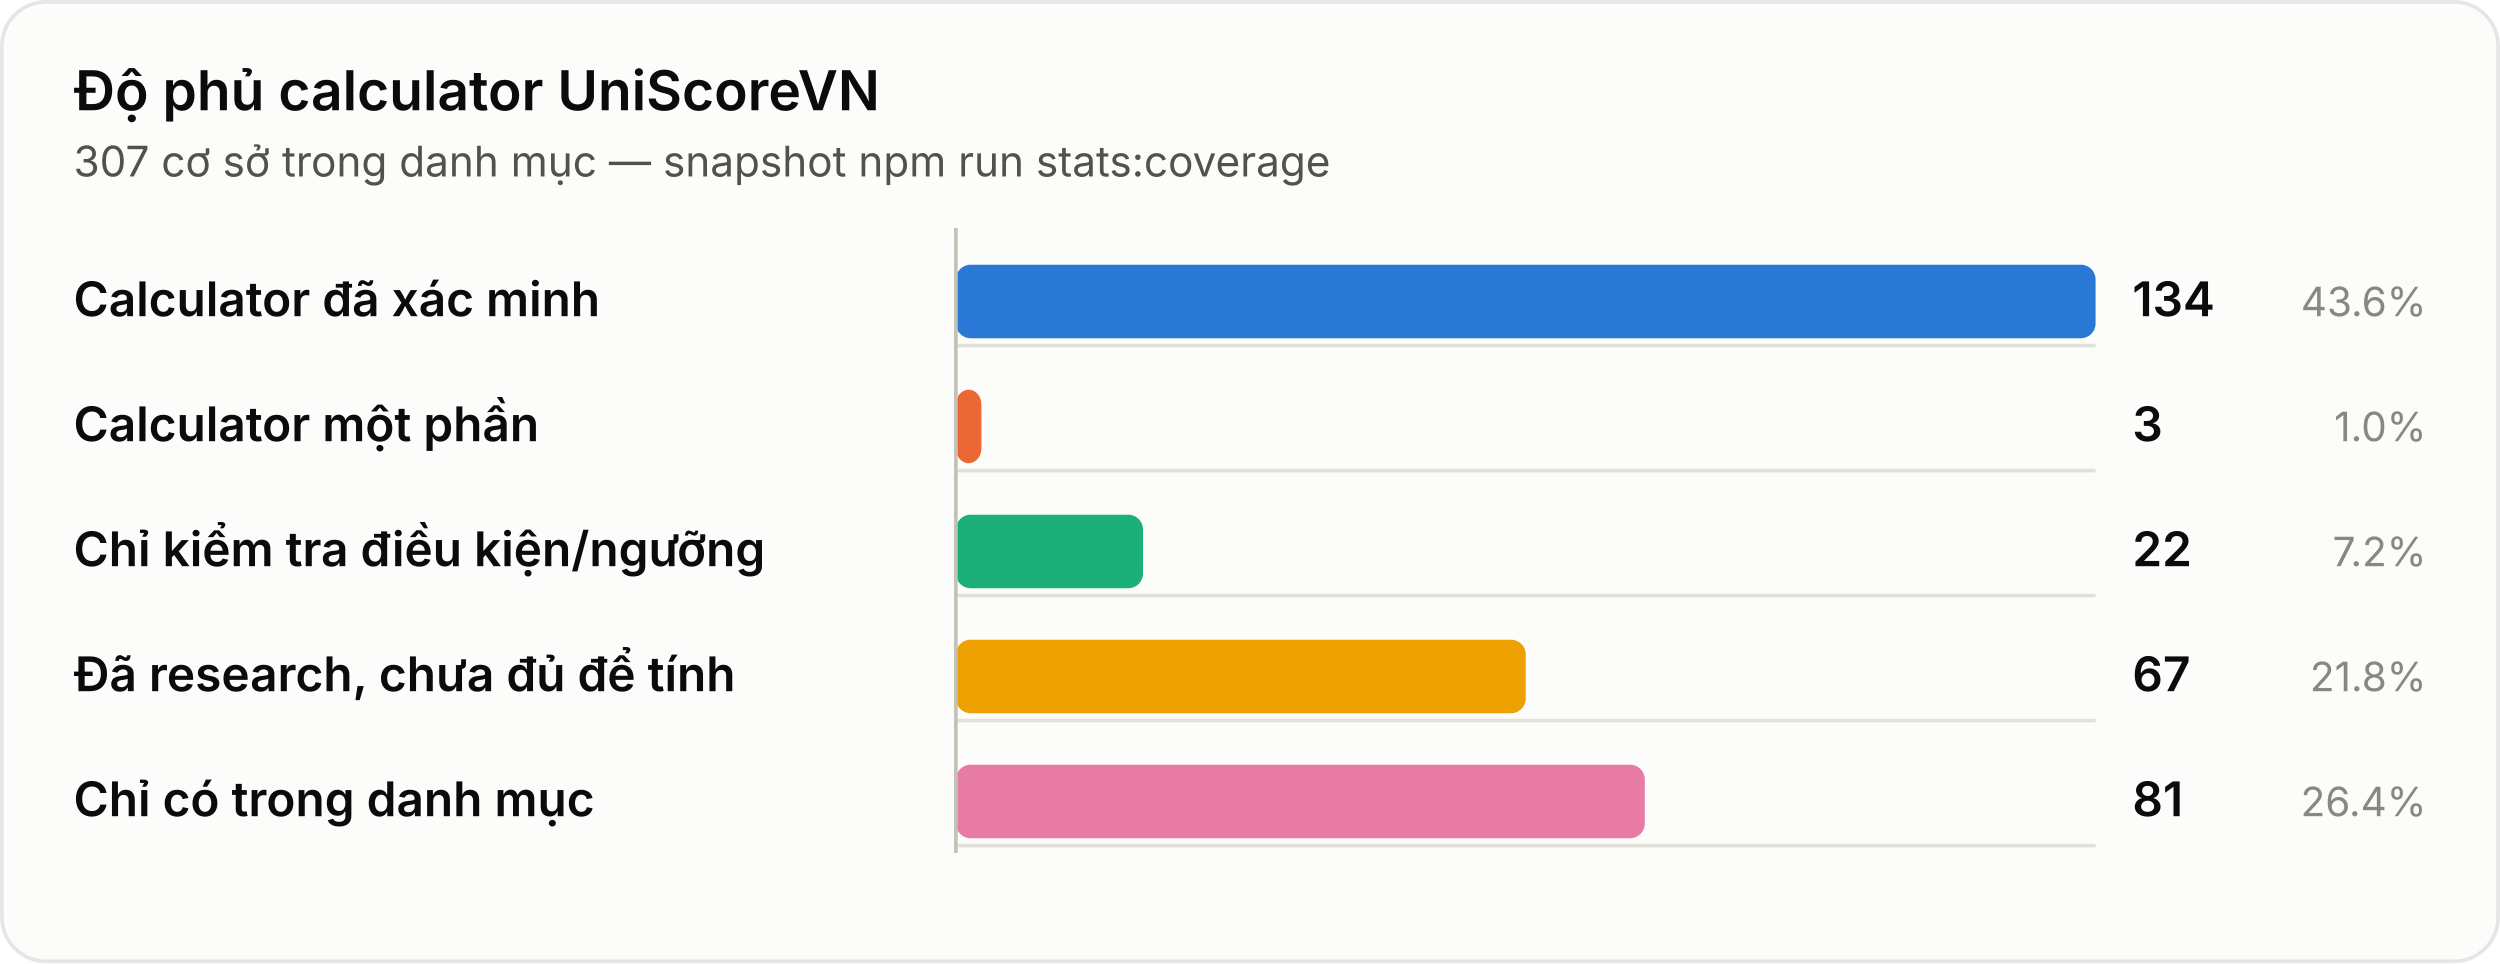
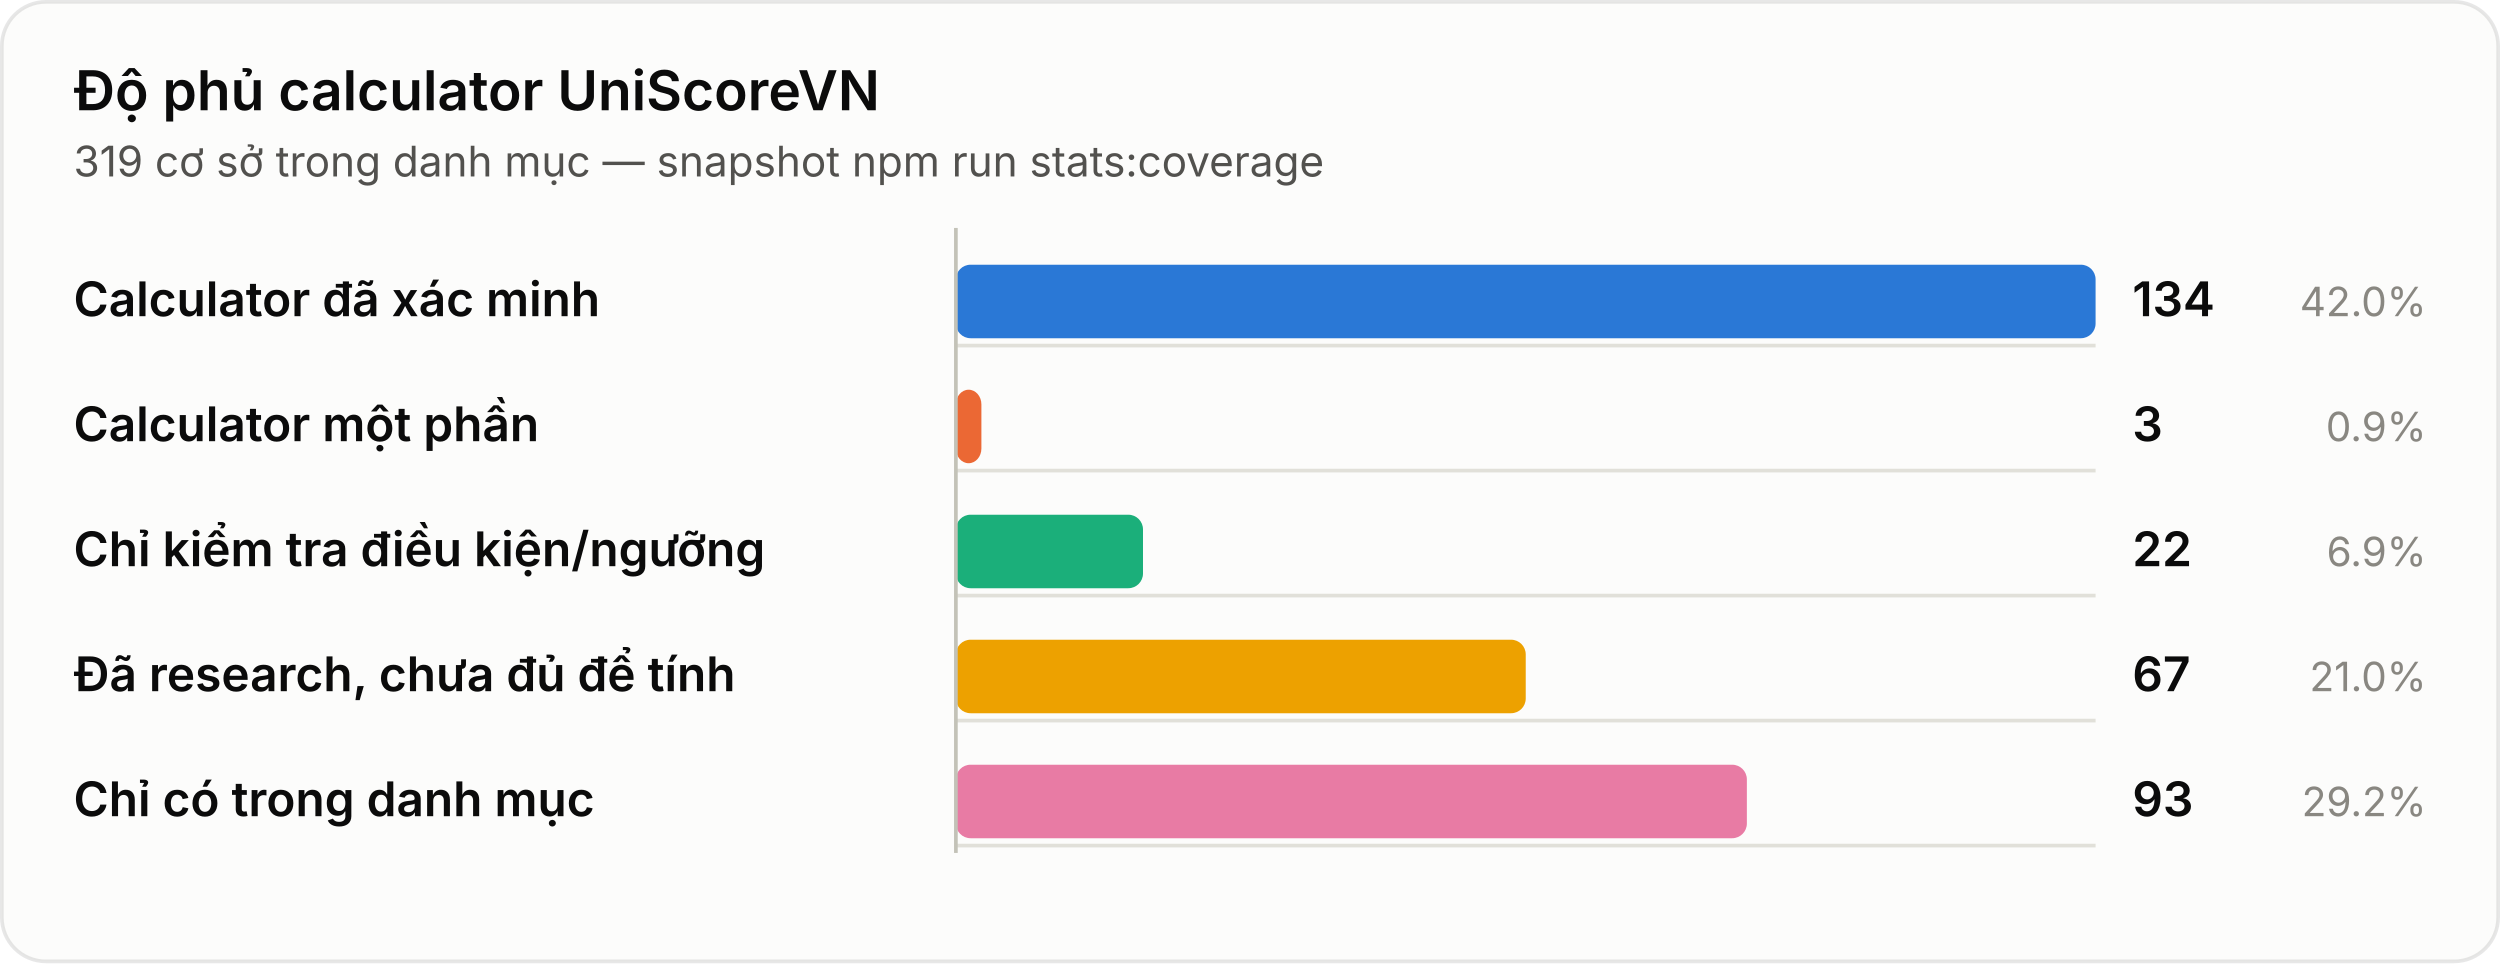
<svg xmlns="http://www.w3.org/2000/svg" width="680" height="262" viewBox="0 0 680 262" font-family="system-ui, -apple-system, Segoe UI, sans-serif">
  <rect x="0.5" y="0.5" width="679" height="261" rx="12" fill="#fcfcfb" stroke="rgba(11,11,11,0.10)" />
  <text x="20" y="30" font-size="15" font-weight="600" fill="#0b0b0b">Độ phủ calculator UniScoreVN</text>
-   <text x="20" y="48" font-size="11.5" fill="#52514e">307 cơ sở trong danh mục — snapshot npm run stats:coverage</text>
+   <text x="20" y="48" font-size="11.5" fill="#52514e">319 cơ sở trong danh mục — snapshot npm run stats:coverage</text>
  <g transform="translate(20, 10)">
    <text x="0" y="76" font-size="13" font-weight="600" fill="#0b0b0b">Calculator đã xác minh</text>
    <line x1="240" y1="84" x2="550" y2="84" stroke="#e1e0d9" stroke-width="1" />
    <rect x="240" y="62" width="310" height="20" rx="4" fill="#2a78d6" />
    <text x="560" y="76" font-size="13" font-weight="600" fill="#0b0b0b" text-anchor="start">134</text>
-     <text x="640" y="76" font-size="11" fill="#898781" text-anchor="end">43.6%</text>
+     <text x="640" y="76" font-size="11" fill="#898781" text-anchor="end">42.0%</text>
    <text x="0" y="110" font-size="13" font-weight="600" fill="#0b0b0b">Calculator một phần</text>
    <line x1="240" y1="118" x2="550" y2="118" stroke="#e1e0d9" stroke-width="1" />
    <rect x="240" y="96" width="6.94" height="20" rx="4" fill="#eb6834" />
    <text x="560" y="110" font-size="13" font-weight="600" fill="#0b0b0b" text-anchor="start">3</text>
-     <text x="640" y="110" font-size="11" fill="#898781" text-anchor="end">1.0%</text>
+     <text x="640" y="110" font-size="11" fill="#898781" text-anchor="end">0.9%</text>
    <text x="0" y="144" font-size="13" font-weight="600" fill="#0b0b0b">Chỉ kiểm tra điều kiện/ngưỡng</text>
    <line x1="240" y1="152" x2="550" y2="152" stroke="#e1e0d9" stroke-width="1" />
    <rect x="240" y="130" width="50.896" height="20" rx="4" fill="#1baf7a" />
    <text x="560" y="144" font-size="13" font-weight="600" fill="#0b0b0b" text-anchor="start">22</text>
-     <text x="640" y="144" font-size="11" fill="#898781" text-anchor="end">7.2%</text>
+     <text x="640" y="144" font-size="11" fill="#898781" text-anchor="end">6.9%</text>
    <text x="0" y="178" font-size="13" font-weight="600" fill="#0b0b0b">Đã research, chưa đủ để tính</text>
    <line x1="240" y1="186" x2="550" y2="186" stroke="#e1e0d9" stroke-width="1" />
    <rect x="240" y="164" width="155" height="20" rx="4" fill="#eda100" />
    <text x="560" y="178" font-size="13" font-weight="600" fill="#0b0b0b" text-anchor="start">67</text>
-     <text x="640" y="178" font-size="11" fill="#898781" text-anchor="end">21.8%</text>
+     <text x="640" y="178" font-size="11" fill="#898781" text-anchor="end">21.0%</text>
    <text x="0" y="212" font-size="13" font-weight="600" fill="#0b0b0b">Chỉ có trong danh mục</text>
    <line x1="240" y1="220" x2="550" y2="220" stroke="#e1e0d9" stroke-width="1" />
-     <rect x="240" y="198" width="187.388" height="20" rx="4" fill="#e87ba4" />
-     <text x="560" y="212" font-size="13" font-weight="600" fill="#0b0b0b" text-anchor="start">81</text>
-     <text x="640" y="212" font-size="11" fill="#898781" text-anchor="end">26.4%</text>
+     <rect x="240" y="198" width="215.149" height="20" rx="4" fill="#e87ba4" />
+     <text x="560" y="212" font-size="13" font-weight="600" fill="#0b0b0b" text-anchor="start">93</text>
+     <text x="640" y="212" font-size="11" fill="#898781" text-anchor="end">29.2%</text>
    <line x1="240" y1="52" x2="240" y2="222" stroke="#c3c2b7" stroke-width="1" />
  </g>
</svg>
